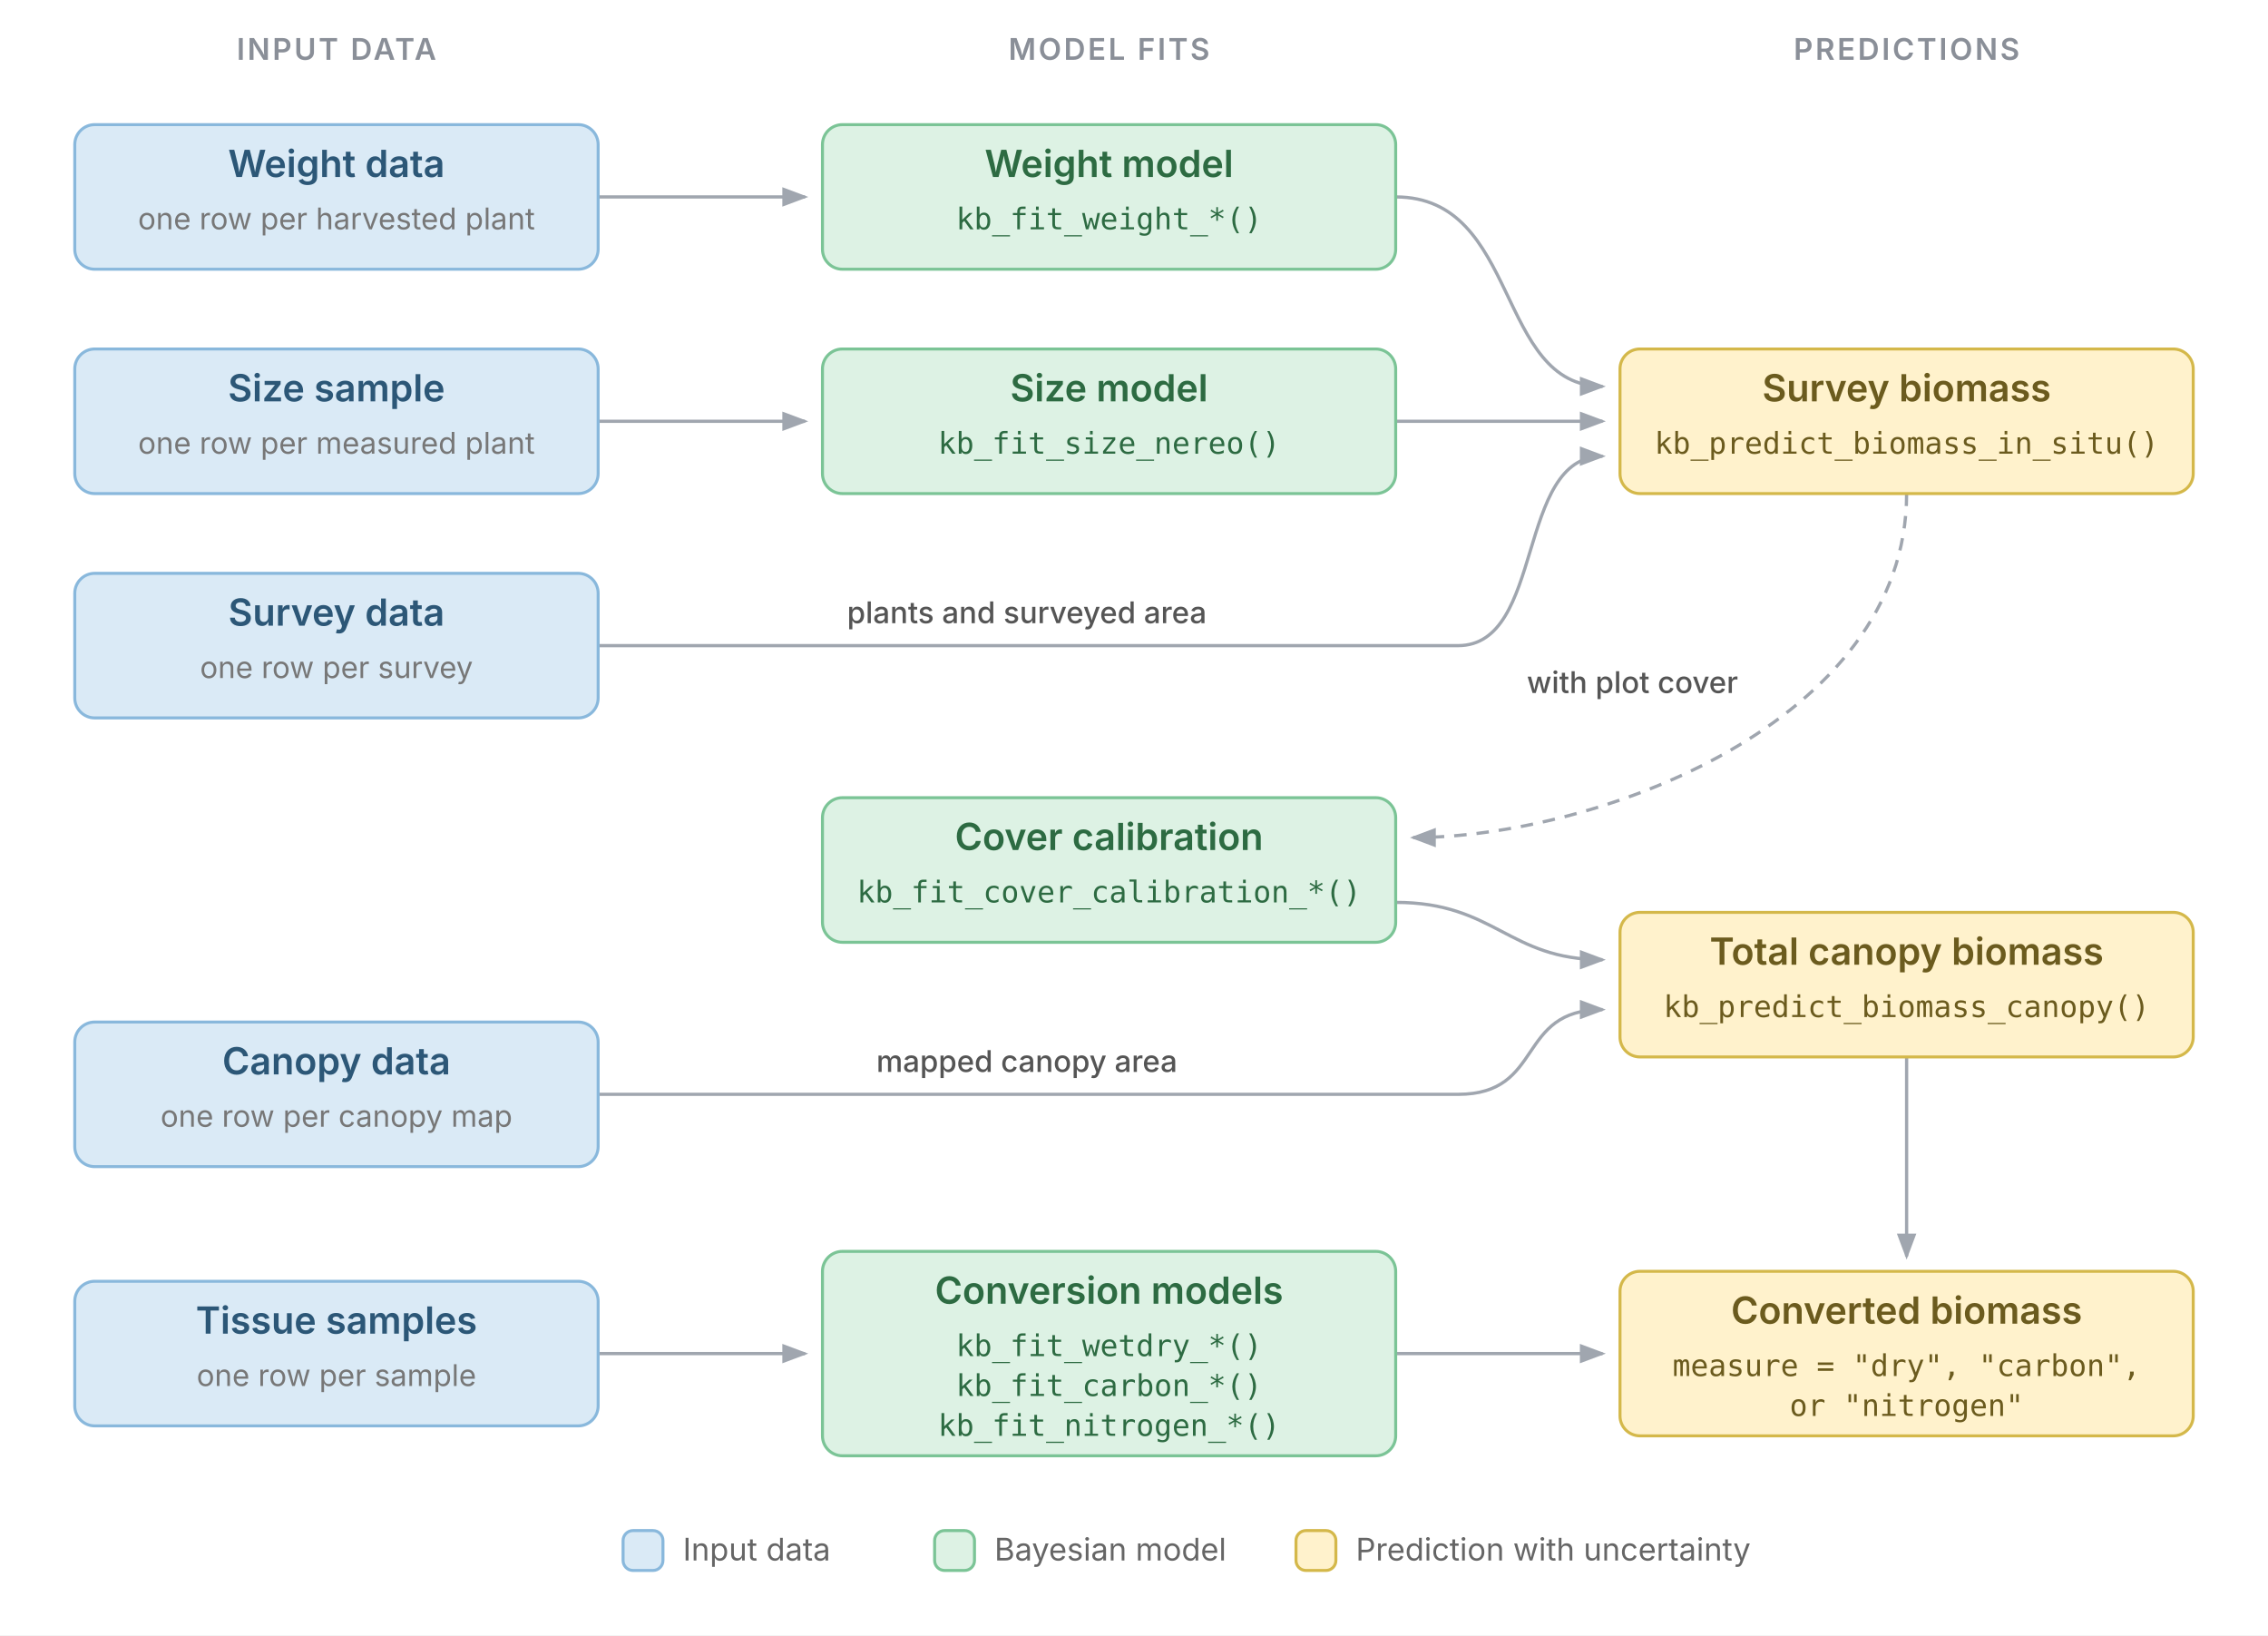
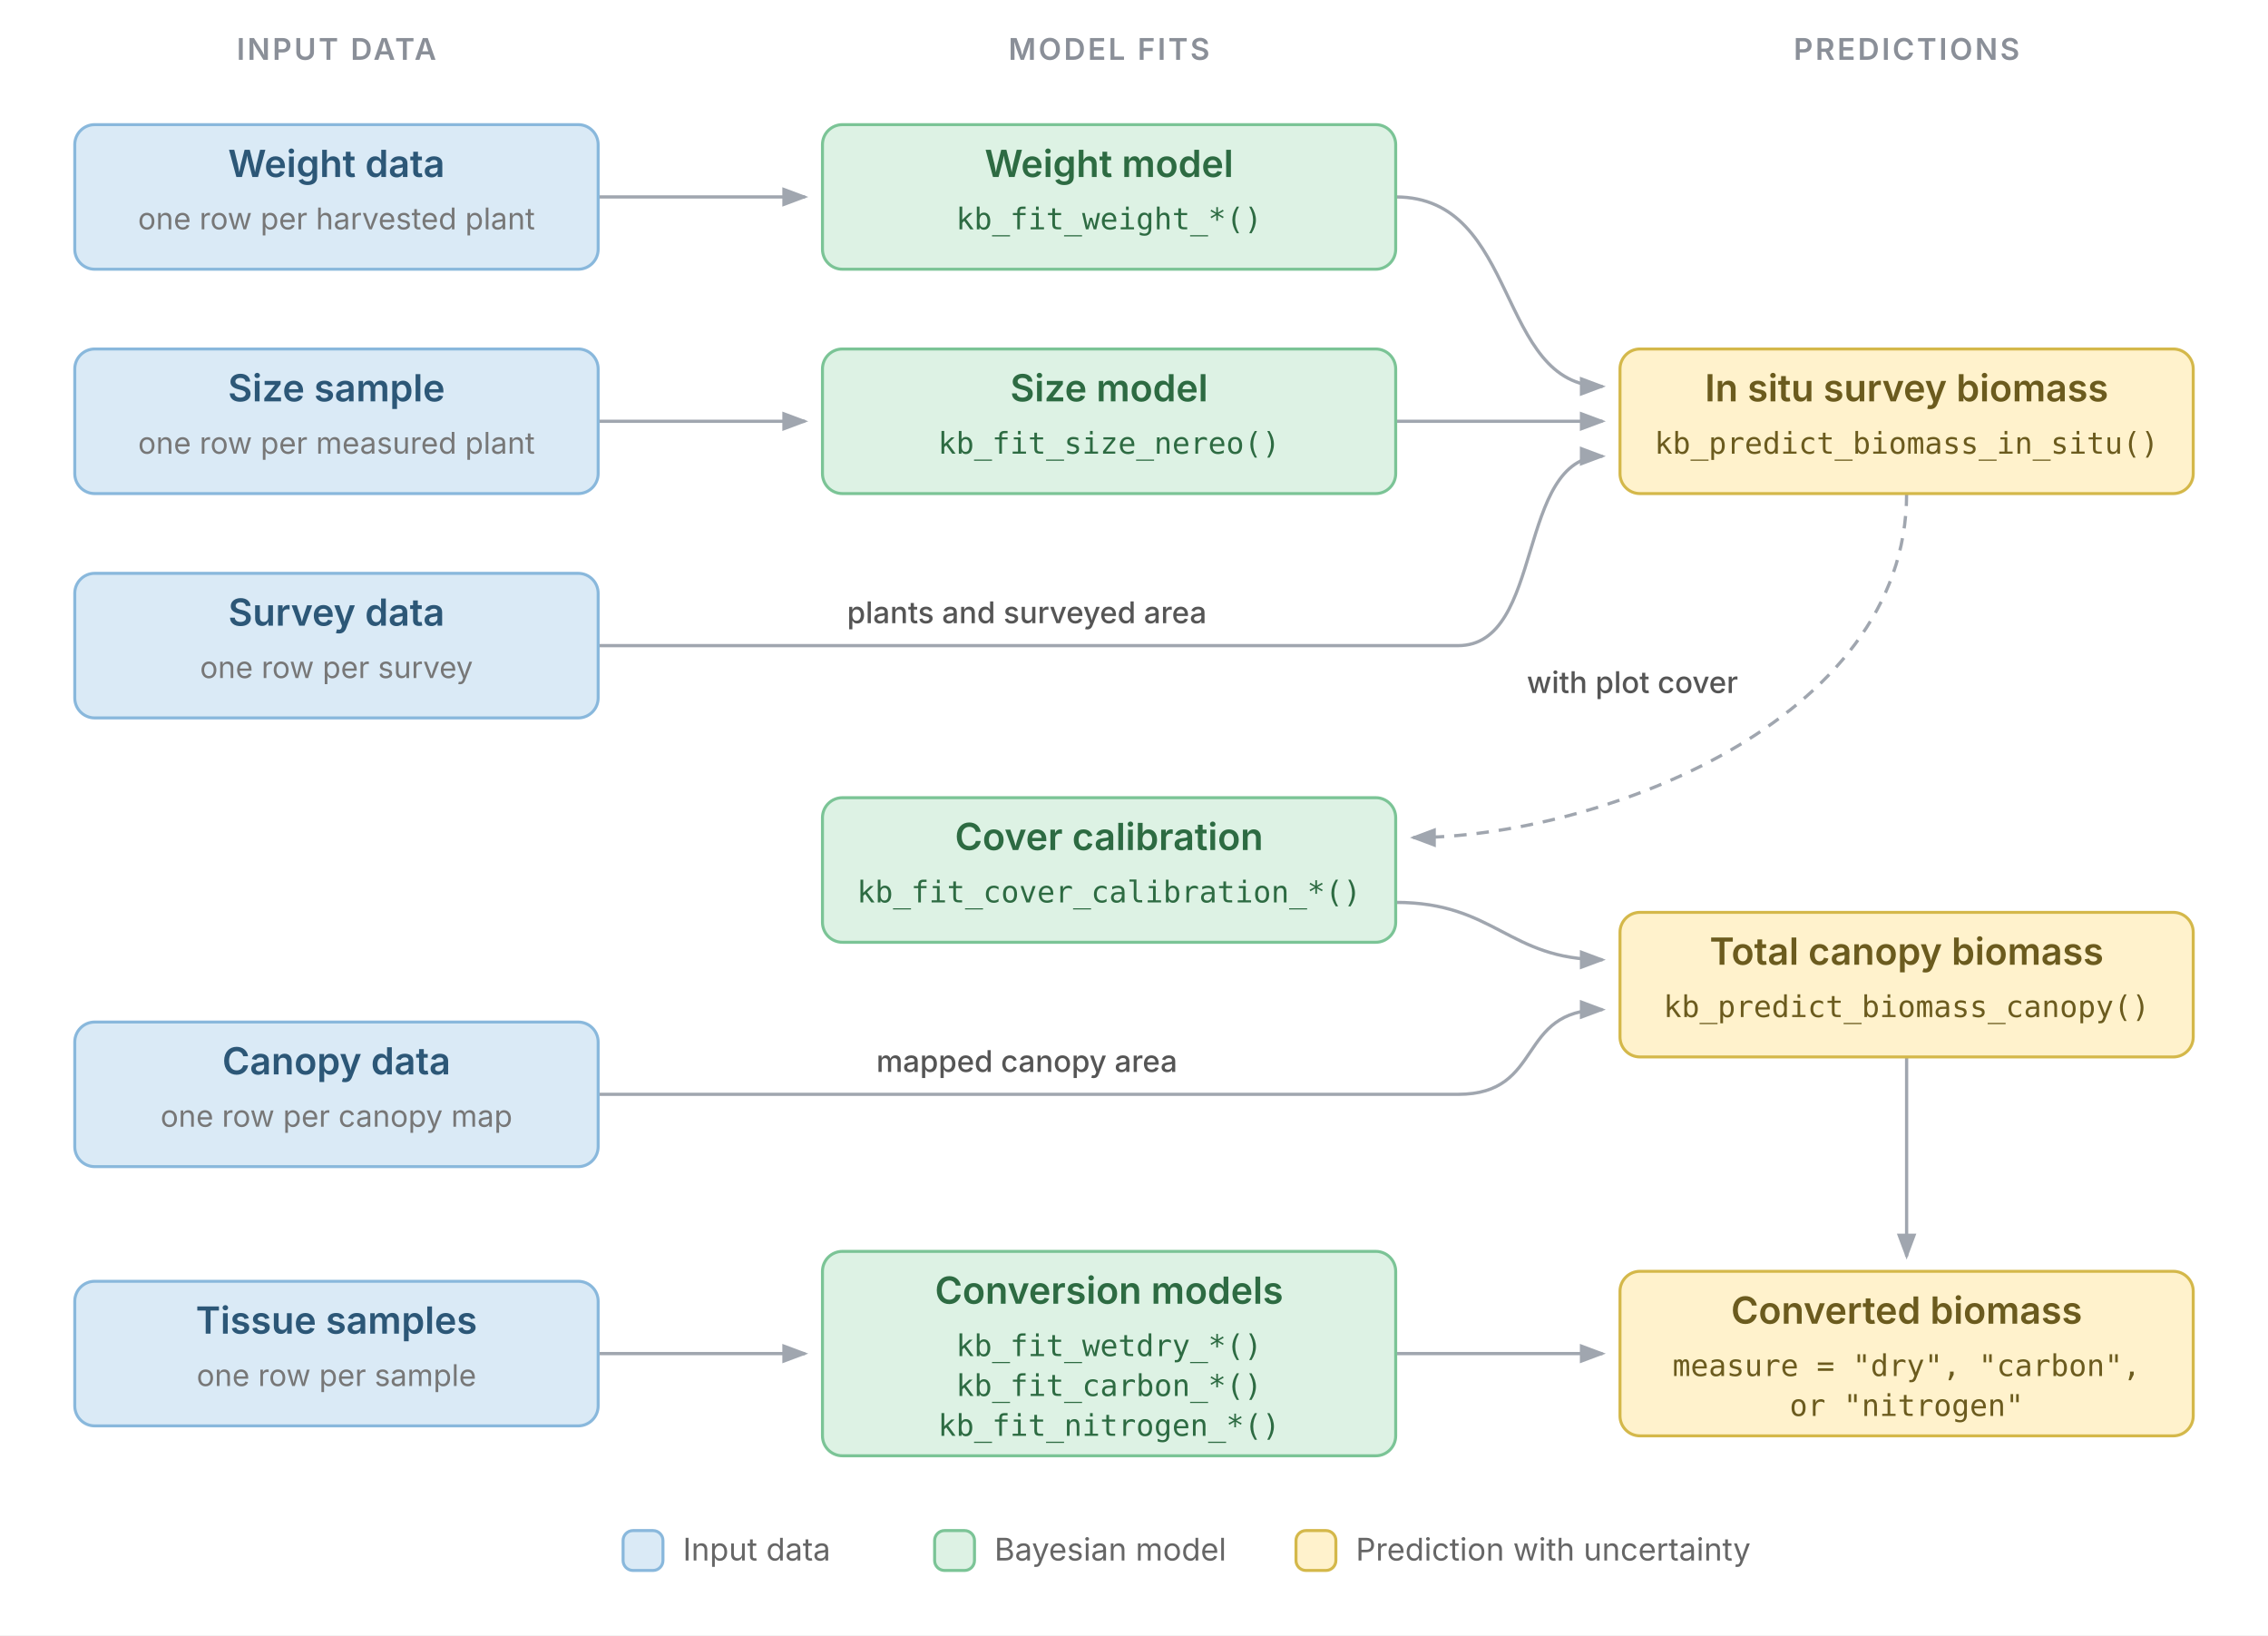
<svg xmlns="http://www.w3.org/2000/svg" viewBox="0 0 910 656" width="910" height="656" role="img" aria-labelledby="title desc">
  <style>
    .bg { fill: #ffffff; }
    .box { stroke-width: 1.2; }
    .data { fill: #DAEAF6; stroke: #89B8DC; }
    .model { fill: #DDF2E4; stroke: #7BC496; }
    .output { fill: #FFF2CC; stroke: #D4B84A; }
    .title { font-family: "Inter", "Segoe UI", "Helvetica Neue", Arial, sans-serif; font-size: 15px; font-weight: 600; text-anchor: middle; }
    .sub { font-family: "Inter", "Segoe UI", "Helvetica Neue", Arial, sans-serif; font-size: 12px; fill: #777; text-anchor: middle; }
    .fn { font-family: "SFMono-Regular", Menlo, Consolas, monospace; font-size: 12px; text-anchor: middle; }
    .data-text { fill: #2C5777; }
    .model-text { fill: #2D6B42; }
    .output-text { fill: #6B5B1E; }
    .edge { fill: none; stroke: #A0A6AF; stroke-width: 1.3; marker-end: url(#arrow); }
    .dashed { stroke-dasharray: 5 4; }
    .label { font-family: "Inter", "Segoe UI", "Helvetica Neue", Arial, sans-serif; font-size: 12px; font-weight: 500; fill: #555; text-anchor: middle; }
    .heading { font-family: "Inter", "Segoe UI", "Helvetica Neue", Arial, sans-serif; font-size: 12px; font-weight: 600; letter-spacing: 0.08em; fill: #8A8F98; text-anchor: middle; }
    .legend { font-family: "Inter", "Segoe UI", "Helvetica Neue", Arial, sans-serif; font-size: 12.5px; fill: #666; }
  </style>
  <defs>
    <marker id="arrow" markerWidth="8" markerHeight="6" refX="7" refY="3" orient="auto">
      <path d="M 0 0 L 8 3 L 0 6 Z" fill="#A0A6AF" />
    </marker>
  </defs>
  <rect class="bg" width="910" height="656" />
  <text class="heading" x="135" y="24">INPUT DATA</text>
  <text class="heading" x="445" y="24">MODEL FITS</text>
  <text class="heading" x="765" y="24">PREDICTIONS</text>
  <path class="edge" d="M 240 79 L 323 79" />
  <path class="edge" d="M 240 169 L 323 169" />
  <path class="edge" d="M 560 79 C 610 79 600 155 643 155" />
  <path class="edge" d="M 560 169 L 643 169" />
  <path class="edge" d="M 240 259 L 585 259 C 620 259 608 183 643 183" />
  <text class="label" x="412" y="250">plants and surveyed area</text>
  <path class="edge dashed" d="M 765 198 C 765 290 640 336 567 336" />
  <text class="label" x="655" y="278" text-anchor="end">with plot cover</text>
  <path class="edge" d="M 560 362 C 600 362 605 385 643 385" />
  <path class="edge" d="M 240 439 L 585 439 C 620 439 608 405 643 405" />
  <text class="label" x="412" y="430">mapped canopy area</text>
  <path class="edge" d="M 765 424 L 765 504" />
  <path class="edge" d="M 240 543 L 323 543" />
  <path class="edge" d="M 560 543 L 643 543" />
  <rect rx="8" ry="8" class="box data" x="30" y="50" width="210" height="58" />
  <text class="title data-text" x="135" y="71">Weight data</text>
  <text class="sub" x="135" y="92">one row per harvested plant</text>
  <rect rx="8" ry="8" class="box data" x="30" y="140" width="210" height="58" />
  <text class="title data-text" x="135" y="161">Size sample</text>
  <text class="sub" x="135" y="182">one row per measured plant</text>
  <rect rx="8" ry="8" class="box data" x="30" y="230" width="210" height="58" />
  <text class="title data-text" x="135" y="251">Survey data</text>
  <text class="sub" x="135" y="272">one row per survey</text>
  <rect rx="8" ry="8" class="box data" x="30" y="410" width="210" height="58" />
  <text class="title data-text" x="135" y="431">Canopy data</text>
  <text class="sub" x="135" y="452">one row per canopy map</text>
  <rect rx="8" ry="8" class="box data" x="30" y="514" width="210" height="58" />
  <text class="title data-text" x="135" y="535">Tissue samples</text>
  <text class="sub" x="135" y="556">one row per sample</text>
  <rect rx="8" ry="8" class="box model" x="330" y="50" width="230" height="58" />
  <text class="title model-text" x="445" y="71">Weight model</text>
  <text class="fn model-text" x="445" y="92">kb_fit_weight_*()</text>
  <rect rx="8" ry="8" class="box model" x="330" y="140" width="230" height="58" />
  <text class="title model-text" x="445" y="161">Size model</text>
  <text class="fn model-text" x="445" y="182">kb_fit_size_nereo()</text>
  <rect rx="8" ry="8" class="box model" x="330" y="320" width="230" height="58" />
  <text class="title model-text" x="445" y="341">Cover calibration</text>
  <text class="fn model-text" x="445" y="362">kb_fit_cover_calibration_*()</text>
  <rect rx="8" ry="8" class="box model" x="330" y="502" width="230" height="82" />
  <text class="title model-text" x="445" y="523">Conversion models</text>
  <text class="fn model-text" x="445" y="544">kb_fit_wetdry_*()</text>
  <text class="fn model-text" x="445" y="560">kb_fit_carbon_*()</text>
  <text class="fn model-text" x="445" y="576">kb_fit_nitrogen_*()</text>
  <rect rx="8" ry="8" class="box output" x="650" y="140" width="230" height="58" />
-   <text class="title output-text" x="765" y="161">Survey biomass</text>
+   <text class="title output-text" x="765" y="161">In situ survey biomass</text>
  <text class="fn output-text" x="765" y="182">kb_predict_biomass_in_situ()</text>
  <rect rx="8" ry="8" class="box output" x="650" y="366" width="230" height="58" />
  <text class="title output-text" x="765" y="387">Total canopy biomass</text>
  <text class="fn output-text" x="765" y="408">kb_predict_biomass_canopy()</text>
  <rect rx="8" ry="8" class="box output" x="650" y="510" width="230" height="66" />
  <text class="title output-text" x="765" y="531">Converted biomass</text>
  <text class="fn output-text" x="765" y="552">measure = "dry", "carbon",</text>
  <text class="fn output-text" x="765" y="568">or "nitrogen"</text>
  <rect rx="4" ry="4" class="box data" x="250" y="614" width="16" height="16" />
  <text class="legend" x="274" y="626">Input data</text>
  <rect rx="4" ry="4" class="box model" x="375" y="614" width="16" height="16" />
  <text class="legend" x="399" y="626">Bayesian model</text>
  <rect rx="4" ry="4" class="box output" x="520" y="614" width="16" height="16" />
  <text class="legend" x="544" y="626">Prediction with uncertainty</text>
</svg>
